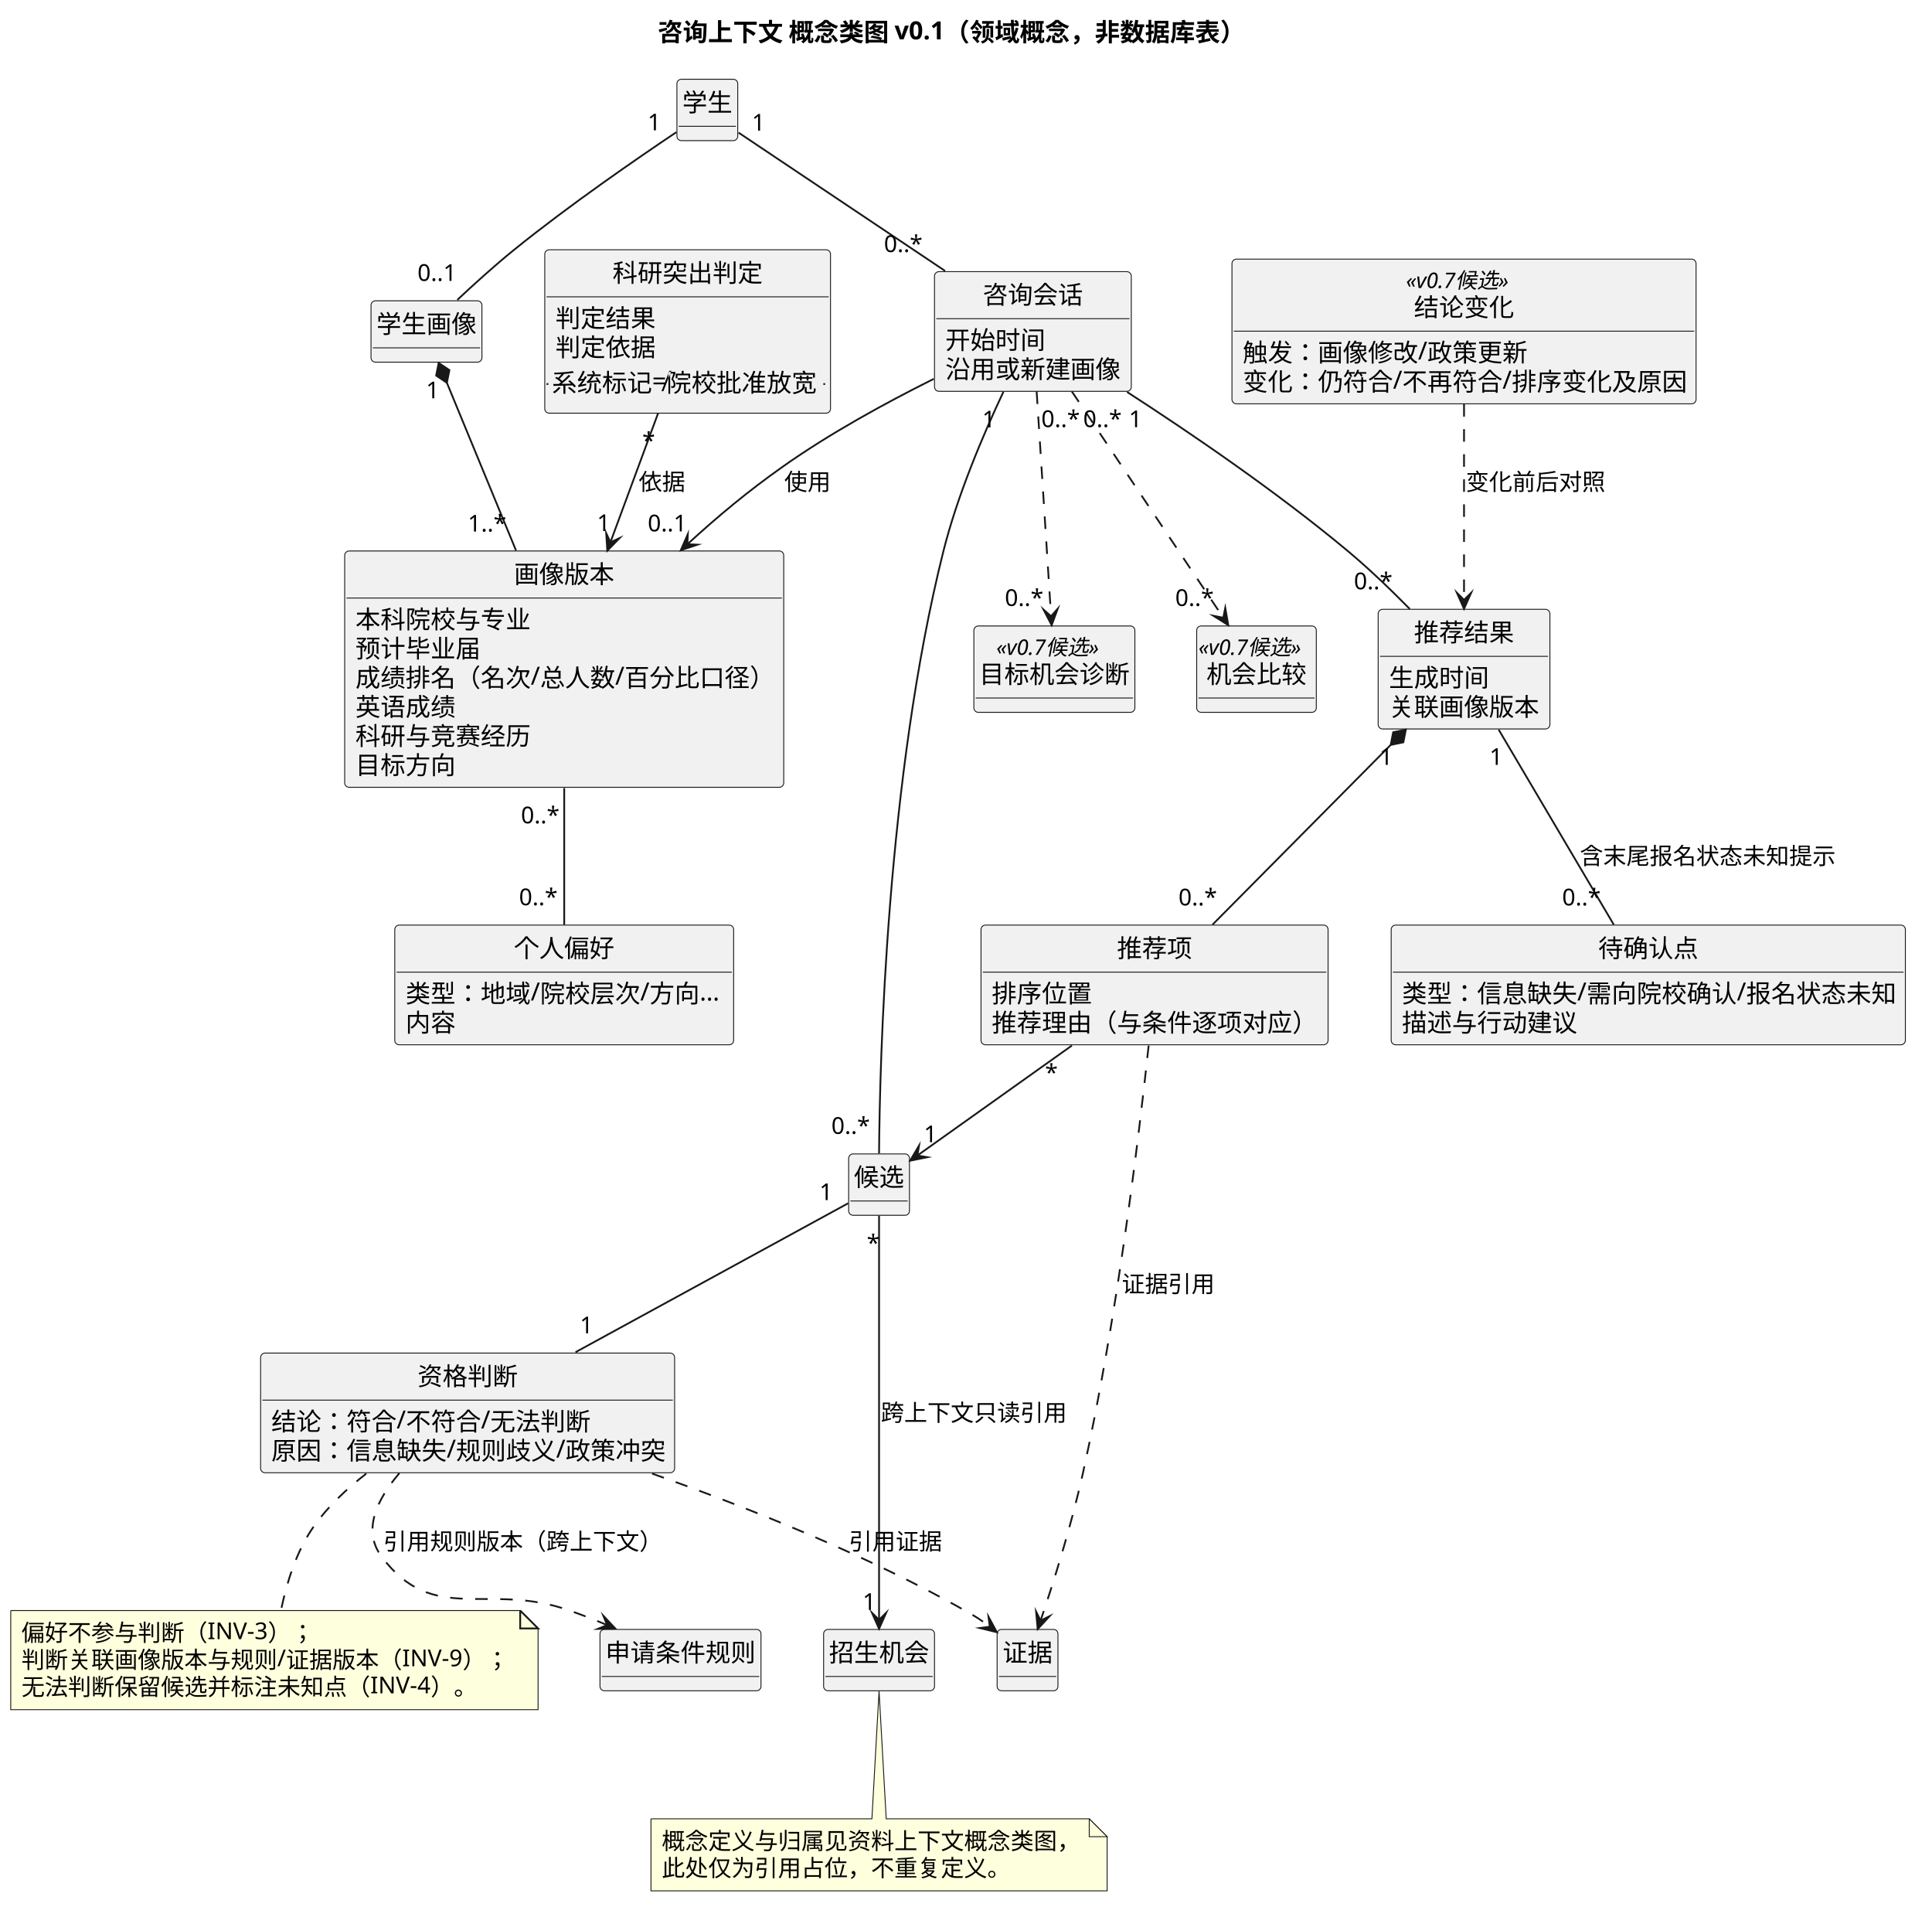
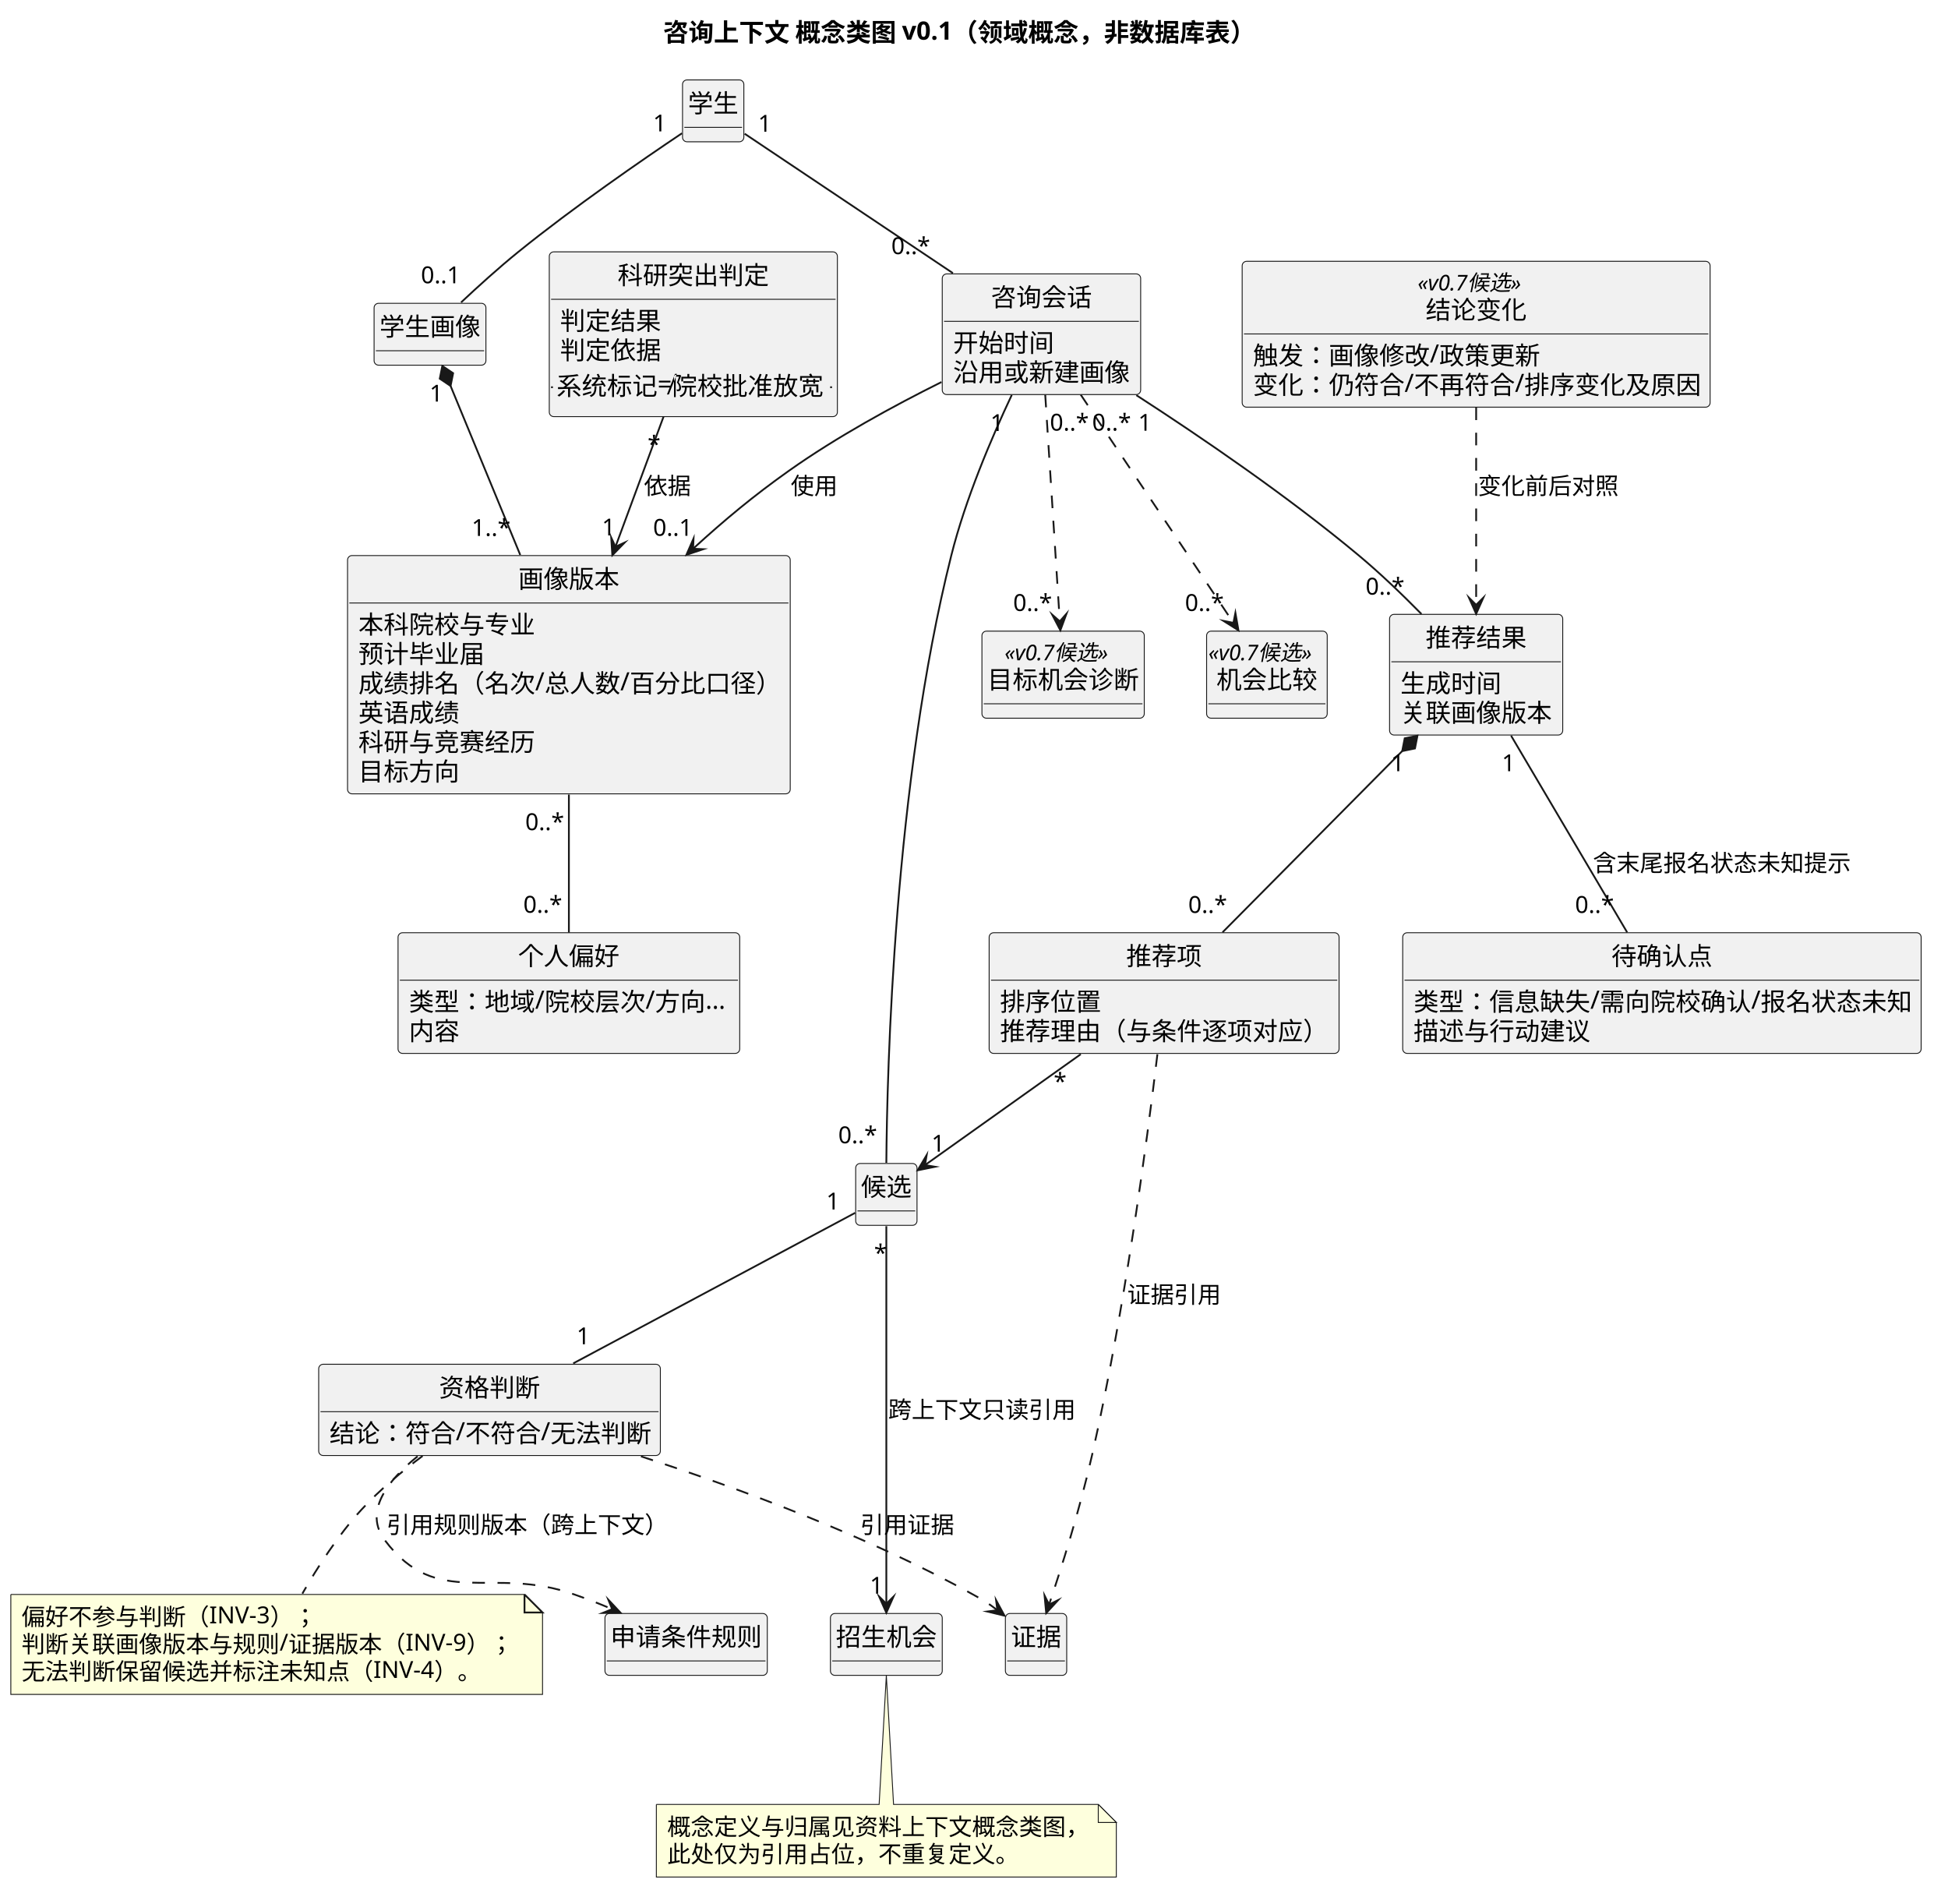
- <svg xmlns="http://www.w3.org/2000/svg" version="1.1" data-diagram-type="CLASS" style="width:1080px;height:1071px;background:#FFFFFF;" width="1080px" height="1071px" viewBox="0 0 1080 1071" zoomAndPan="magnify" preserveAspectRatio="none" contentStyleType="text/css">
+ <svg xmlns="http://www.w3.org/2000/svg" version="1.1" data-diagram-type="CLASS" style="width:1080px;height:1055px;background:#FFFFFF;" width="1080px" height="1055px" viewBox="0 0 1080 1055" zoomAndPan="magnify" preserveAspectRatio="none" contentStyleType="text/css">
  <defs />
  <g font-family="sans-serif" lengthAdjust="spacing">
    <g class="title" data-source-line="5">
      <text x="367.719" y="22.995" fill="#000" font-size="14" textLength="337.674" font-weight="700">咨询上下文 概念类图 v0.1（领域概念，非数据库表）</text>
    </g>
    <g class="entity" data-qualified-name=".." id="ent0001" data-source-line="11">
      <rect x="378.4" y="44.297" width="34" height="34.297" fill="#F1F1F1" style="stroke:#181818;stroke-width:0.5;" rx="2.5" ry="2.5" />
      <text x="381.4" y="62.292" fill="#000" font-size="14" textLength="28">学生</text>
      <line x1="379.4" y1="70.594" x2="411.4" y2="70.594" style="stroke:#181818;stroke-width:0.5;" />
    </g>
    <g class="entity" data-qualified-name="...." id="ent0002" data-source-line="12">
-       <rect x="207.4" y="168.107" width="62" height="34.297" fill="#F1F1F1" style="stroke:#181818;stroke-width:0.5;" rx="2.5" ry="2.5" />
-       <text x="210.4" y="186.102" fill="#000" font-size="14" textLength="56">学生画像</text>
-       <line x1="208.4" y1="194.404" x2="268.4" y2="194.404" style="stroke:#181818;stroke-width:0.5;" />
+       <rect x="207.4" y="168.117" width="62" height="34.297" fill="#F1F1F1" style="stroke:#181818;stroke-width:0.5;" rx="2.5" ry="2.5" />
+       <text x="210.4" y="186.112" fill="#000" font-size="14" textLength="56">学生画像</text>
+       <line x1="208.4" y1="194.414" x2="268.4" y2="194.414" style="stroke:#181818;stroke-width:0.5;" />
    </g>
    <g class="entity" data-qualified-name="...." id="ent0003" data-source-line="13">
-       <rect x="192.68" y="307.927" width="245.433" height="132.078" fill="#F1F1F1" style="stroke:#181818;stroke-width:0.5;" rx="2.5" ry="2.5" />
-       <text x="287.396" y="325.922" fill="#000" font-size="14" textLength="56">画像版本</text>
-       <line x1="193.68" y1="334.224" x2="437.113" y2="334.224" style="stroke:#181818;stroke-width:0.5;" />
-       <text x="198.68" y="351.219" fill="#000" font-size="14" textLength="98">本科院校与专业</text>
-       <text x="198.68" y="367.516" fill="#000" font-size="14" textLength="70">预计毕业届</text>
-       <text x="198.68" y="383.813" fill="#000" font-size="14" textLength="233.433">成绩排名（名次/总人数/百分比口径）</text>
-       <text x="198.68" y="400.109" fill="#000" font-size="14" textLength="56">英语成绩</text>
-       <text x="198.68" y="416.406" fill="#000" font-size="14" textLength="98">科研与竞赛经历</text>
-       <text x="198.68" y="432.703" fill="#000" font-size="14" textLength="56">目标方向</text>
+       <rect x="192.68" y="307.937" width="245.433" height="132.078" fill="#F1F1F1" style="stroke:#181818;stroke-width:0.5;" rx="2.5" ry="2.5" />
+       <text x="287.396" y="325.932" fill="#000" font-size="14" textLength="56">画像版本</text>
+       <line x1="193.68" y1="334.234" x2="437.113" y2="334.234" style="stroke:#181818;stroke-width:0.5;" />
+       <text x="198.68" y="351.229" fill="#000" font-size="14" textLength="98">本科院校与专业</text>
+       <text x="198.68" y="367.526" fill="#000" font-size="14" textLength="70">预计毕业届</text>
+       <text x="198.68" y="383.823" fill="#000" font-size="14" textLength="233.433">成绩排名（名次/总人数/百分比口径）</text>
+       <text x="198.68" y="400.119" fill="#000" font-size="14" textLength="56">英语成绩</text>
+       <text x="198.68" y="416.416" fill="#000" font-size="14" textLength="98">科研与竞赛经历</text>
+       <text x="198.68" y="432.713" fill="#000" font-size="14" textLength="56">目标方向</text>
    </g>
    <g class="entity" data-qualified-name="...." id="ent0004" data-source-line="21">
      <rect x="220.68" y="517.007" width="189.433" height="66.891" fill="#F1F1F1" style="stroke:#181818;stroke-width:0.5;" rx="2.5" ry="2.5" />
      <text x="287.397" y="535.002" fill="#000" font-size="14" textLength="56">个人偏好</text>
      <line x1="221.68" y1="543.304" x2="409.113" y2="543.304" style="stroke:#181818;stroke-width:0.5;" />
      <text x="226.68" y="560.299" fill="#000" font-size="14" textLength="177.433">类型：地域/院校层次/方向…</text>
      <text x="226.68" y="576.596" fill="#000" font-size="14" textLength="28">内容</text>
    </g>
    <g class="entity" data-qualified-name="...." id="ent0005" data-source-line="25">
      <rect x="522.4" y="151.817" width="110" height="66.891" fill="#F1F1F1" style="stroke:#181818;stroke-width:0.5;" rx="2.5" ry="2.5" />
      <text x="549.4" y="169.812" fill="#000" font-size="14" textLength="56">咨询会话</text>
      <line x1="523.4" y1="178.114" x2="631.4" y2="178.114" style="stroke:#181818;stroke-width:0.5;" />
      <text x="528.4" y="195.109" fill="#000" font-size="14" textLength="56">开始时间</text>
      <text x="528.4" y="211.406" fill="#000" font-size="14" textLength="98">沿用或新建画像</text>
    </g>
    <g class="entity" data-qualified-name="......" id="ent0006" data-source-line="29">
-       <rect x="304.53" y="139.587" width="159.73" height="91.336" fill="#F1F1F1" style="stroke:#181818;stroke-width:0.5;" rx="2.5" ry="2.5" />
-       <text x="342.395" y="157.582" fill="#000" font-size="14" textLength="84">科研突出判定</text>
-       <line x1="305.53" y1="165.884" x2="463.26" y2="165.884" style="stroke:#181818;stroke-width:0.5;" />
-       <text x="310.53" y="182.879" fill="#000" font-size="14" textLength="56">判定结果</text>
-       <text x="310.53" y="199.176" fill="#000" font-size="14" textLength="56">判定依据</text>
-       <line x1="305.53" y1="214.626" x2="308.53" y2="214.626" style="stroke:#181818;stroke-width:1;stroke-dasharray:1,2;" />
-       <text x="308.53" y="218.973" fill="#000" font-size="14" textLength="151.73">系统标记≠院校批准放宽</text>
-       <line x1="460.26" y1="214.626" x2="463.26" y2="214.626" style="stroke:#181818;stroke-width:1;stroke-dasharray:1,2;" />
+       <rect x="304.53" y="139.597" width="159.73" height="91.336" fill="#F1F1F1" style="stroke:#181818;stroke-width:0.5;" rx="2.5" ry="2.5" />
+       <text x="342.395" y="157.592" fill="#000" font-size="14" textLength="84">科研突出判定</text>
+       <line x1="305.53" y1="165.894" x2="463.26" y2="165.894" style="stroke:#181818;stroke-width:0.5;" />
+       <text x="310.53" y="182.889" fill="#000" font-size="14" textLength="56">判定结果</text>
+       <text x="310.53" y="199.186" fill="#000" font-size="14" textLength="56">判定依据</text>
+       <line x1="305.53" y1="214.636" x2="308.53" y2="214.636" style="stroke:#181818;stroke-width:1;stroke-dasharray:1,2;" />
+       <text x="308.53" y="218.983" fill="#000" font-size="14" textLength="151.73">系统标记≠院校批准放宽</text>
+       <line x1="460.26" y1="214.636" x2="463.26" y2="214.636" style="stroke:#181818;stroke-width:1;stroke-dasharray:1,2;" />
    </g>
    <g class="entity" data-qualified-name=".." id="ent0007" data-source-line="34">
-       <rect x="474.4" y="644.897" width="34" height="34.297" fill="#F1F1F1" style="stroke:#181818;stroke-width:0.5;" rx="2.5" ry="2.5" />
-       <text x="477.4" y="662.892" fill="#000" font-size="14" textLength="28">候选</text>
-       <line x1="475.4" y1="671.194" x2="507.4" y2="671.194" style="stroke:#181818;stroke-width:0.5;" />
+       <rect x="474.4" y="644.907" width="34" height="34.297" fill="#F1F1F1" style="stroke:#181818;stroke-width:0.5;" rx="2.5" ry="2.5" />
+       <text x="477.4" y="662.902" fill="#000" font-size="14" textLength="28">候选</text>
+       <line x1="475.4" y1="671.204" x2="507.4" y2="671.204" style="stroke:#181818;stroke-width:0.5;" />
    </g>
    <g class="entity" data-qualified-name="...." id="ent0008" data-source-line="35">
-       <rect x="145.68" y="756.197" width="231.433" height="66.891" fill="#F1F1F1" style="stroke:#181818;stroke-width:0.5;" rx="2.5" ry="2.5" />
-       <text x="233.396" y="774.192" fill="#000" font-size="14" textLength="56">资格判断</text>
-       <line x1="146.68" y1="782.494" x2="376.113" y2="782.494" style="stroke:#181818;stroke-width:0.5;" />
-       <text x="151.68" y="799.489" fill="#000" font-size="14" textLength="177.433">结论：符合/不符合/无法判断</text>
-       <text x="151.68" y="815.786" fill="#000" font-size="14" textLength="219.433">原因：信息缺失/规则歧义/政策冲突</text>
+       <rect x="176.68" y="756.197" width="189.433" height="50.594" fill="#F1F1F1" style="stroke:#181818;stroke-width:0.5;" rx="2.5" ry="2.5" />
+       <text x="243.397" y="774.192" fill="#000" font-size="14" textLength="56">资格判断</text>
+       <line x1="177.68" y1="782.494" x2="365.113" y2="782.494" style="stroke:#181818;stroke-width:0.5;" />
+       <text x="182.68" y="799.489" fill="#000" font-size="14" textLength="177.433">结论：符合/不符合/无法判断</text>
    </g>
    <g class="entity" data-qualified-name="...." id="ent0009" data-source-line="39">
-       <rect x="770.4" y="340.517" width="96" height="66.891" fill="#F1F1F1" style="stroke:#181818;stroke-width:0.5;" rx="2.5" ry="2.5" />
-       <text x="790.4" y="358.512" fill="#000" font-size="14" textLength="56">推荐结果</text>
-       <line x1="771.4" y1="366.814" x2="865.4" y2="366.814" style="stroke:#181818;stroke-width:0.5;" />
-       <text x="776.4" y="383.809" fill="#000" font-size="14" textLength="56">生成时间</text>
-       <text x="776.4" y="400.106" fill="#000" font-size="14" textLength="84">关联画像版本</text>
+       <rect x="770.4" y="340.527" width="96" height="66.891" fill="#F1F1F1" style="stroke:#181818;stroke-width:0.5;" rx="2.5" ry="2.5" />
+       <text x="790.4" y="358.522" fill="#000" font-size="14" textLength="56">推荐结果</text>
+       <line x1="771.4" y1="366.824" x2="865.4" y2="366.824" style="stroke:#181818;stroke-width:0.5;" />
+       <text x="776.4" y="383.819" fill="#000" font-size="14" textLength="56">生成时间</text>
+       <text x="776.4" y="400.116" fill="#000" font-size="14" textLength="84">关联画像版本</text>
    </g>
    <g class="entity" data-qualified-name="..." id="ent0010" data-source-line="43">
      <rect x="548.4" y="517.007" width="193.999" height="66.891" fill="#F1F1F1" style="stroke:#181818;stroke-width:0.5;" rx="2.5" ry="2.5" />
      <text x="624.4" y="535.002" fill="#000" font-size="14" textLength="42">推荐项</text>
      <line x1="549.4" y1="543.304" x2="741.399" y2="543.304" style="stroke:#181818;stroke-width:0.5;" />
      <text x="554.4" y="560.299" fill="#000" font-size="14" textLength="56">排序位置</text>
      <text x="554.4" y="576.596" fill="#000" font-size="14" textLength="181.999">推荐理由（与条件逐项对应）</text>
    </g>
    <g class="entity" data-qualified-name="...." id="ent0011" data-source-line="47">
      <rect x="777.68" y="517.007" width="287.432" height="66.891" fill="#F1F1F1" style="stroke:#181818;stroke-width:0.5;" rx="2.5" ry="2.5" />
      <text x="893.396" y="535.002" fill="#000" font-size="14" textLength="56">待确认点</text>
      <line x1="778.68" y1="543.304" x2="1064.112" y2="543.304" style="stroke:#181818;stroke-width:0.5;" />
      <text x="783.68" y="560.299" fill="#000" font-size="14" textLength="275.432">类型：信息缺失/需向院校确认/报名状态未知</text>
      <text x="783.68" y="576.596" fill="#000" font-size="14" textLength="98">描述与行动建议</text>
    </g>
    <g class="entity" data-qualified-name="...." id="ent0012" data-source-line="51">
-       <rect x="688.68" y="144.827" width="259.433" height="80.859" fill="#F1F1F1" style="stroke:#181818;stroke-width:0.5;" rx="2.5" ry="2.5" />
-       <text x="785.962" y="160.966" fill="#000" font-size="12" textLength="64.869" font-style="italic">«v0.7候选»</text>
-       <text x="790.396" y="176.791" fill="#000" font-size="14" textLength="56">结论变化</text>
-       <line x1="689.68" y1="185.093" x2="947.113" y2="185.093" style="stroke:#181818;stroke-width:0.5;" />
-       <text x="694.68" y="202.088" fill="#000" font-size="14" textLength="158.716">触发：画像修改/政策更新</text>
-       <text x="694.68" y="218.384" fill="#000" font-size="14" textLength="247.433">变化：仍符合/不再符合/排序变化及原因</text>
+       <rect x="688.68" y="144.837" width="259.433" height="80.859" fill="#F1F1F1" style="stroke:#181818;stroke-width:0.5;" rx="2.5" ry="2.5" />
+       <text x="785.962" y="160.976" fill="#000" font-size="12" textLength="64.869" font-style="italic">«v0.7候选»</text>
+       <text x="790.396" y="176.801" fill="#000" font-size="14" textLength="56">结论变化</text>
+       <line x1="689.68" y1="185.102" x2="947.113" y2="185.102" style="stroke:#181818;stroke-width:0.5;" />
+       <text x="694.68" y="202.098" fill="#000" font-size="14" textLength="158.716">触发：画像修改/政策更新</text>
+       <text x="694.68" y="218.394" fill="#000" font-size="14" textLength="247.433">变化：仍符合/不再符合/排序变化及原因</text>
    </g>
    <g class="entity" data-qualified-name="......" id="ent0013" data-source-line="55">
      <rect x="544.4" y="349.837" width="90" height="48.266" fill="#F1F1F1" style="stroke:#181818;stroke-width:0.5;" rx="2.5" ry="2.5" />
      <text x="556.965" y="365.976" fill="#000" font-size="12" textLength="64.869" font-style="italic">«v0.7候选»</text>
      <text x="547.4" y="381.801" fill="#000" font-size="14" textLength="84">目标机会诊断</text>
-       <line x1="545.4" y1="390.103" x2="633.4" y2="390.103" style="stroke:#181818;stroke-width:0.5;" />
+       <line x1="545.4" y1="390.102" x2="633.4" y2="390.102" style="stroke:#181818;stroke-width:0.5;" />
    </g>
    <g class="entity" data-qualified-name="...." id="ent0014" data-source-line="56">
      <rect x="668.96" y="349.837" width="66.869" height="48.266" fill="#F1F1F1" style="stroke:#181818;stroke-width:0.5;" rx="2.5" ry="2.5" />
      <text x="669.96" y="365.976" fill="#000" font-size="12" textLength="64.869" font-style="italic">«v0.7候选»</text>
      <text x="674.395" y="381.801" fill="#000" font-size="14" textLength="56">机会比较</text>
-       <line x1="669.96" y1="390.103" x2="734.829" y2="390.103" style="stroke:#181818;stroke-width:0.5;" />
+       <line x1="669.96" y1="390.102" x2="734.829" y2="390.102" style="stroke:#181818;stroke-width:0.5;" />
    </g>
    <g class="entity" data-qualified-name="...." id="ent0015" data-source-line="59">
-       <rect x="460.4" y="910.637" width="62" height="34.297" fill="#F1F1F1" style="stroke:#181818;stroke-width:0.5;" rx="2.5" ry="2.5" />
-       <text x="463.4" y="928.632" fill="#000" font-size="14" textLength="56">招生机会</text>
-       <line x1="461.4" y1="936.934" x2="521.4" y2="936.934" style="stroke:#181818;stroke-width:0.5;" />
+       <rect x="460.4" y="894.347" width="62" height="34.297" fill="#F1F1F1" style="stroke:#181818;stroke-width:0.5;" rx="2.5" ry="2.5" />
+       <text x="463.4" y="912.342" fill="#000" font-size="14" textLength="56">招生机会</text>
+       <line x1="461.4" y1="920.644" x2="521.4" y2="920.644" style="stroke:#181818;stroke-width:0.5;" />
    </g>
    <g class="entity" data-qualified-name="......" id="ent0016" data-source-line="60">
-       <rect x="335.4" y="910.637" width="90" height="34.297" fill="#F1F1F1" style="stroke:#181818;stroke-width:0.5;" rx="2.5" ry="2.5" />
-       <text x="338.4" y="928.632" fill="#000" font-size="14" textLength="84">申请条件规则</text>
-       <line x1="336.4" y1="936.934" x2="424.4" y2="936.934" style="stroke:#181818;stroke-width:0.5;" />
+       <rect x="335.4" y="894.347" width="90" height="34.297" fill="#F1F1F1" style="stroke:#181818;stroke-width:0.5;" rx="2.5" ry="2.5" />
+       <text x="338.4" y="912.342" fill="#000" font-size="14" textLength="84">申请条件规则</text>
+       <line x1="336.4" y1="920.644" x2="424.4" y2="920.644" style="stroke:#181818;stroke-width:0.5;" />
    </g>
    <g class="entity" data-qualified-name=".." id="ent0017" data-source-line="61">
-       <rect x="557.4" y="910.637" width="34" height="34.297" fill="#F1F1F1" style="stroke:#181818;stroke-width:0.5;" rx="2.5" ry="2.5" />
-       <text x="560.4" y="928.632" fill="#000" font-size="14" textLength="28">证据</text>
-       <line x1="558.4" y1="936.934" x2="590.4" y2="936.934" style="stroke:#181818;stroke-width:0.5;" />
+       <rect x="557.4" y="894.347" width="34" height="34.297" fill="#F1F1F1" style="stroke:#181818;stroke-width:0.5;" rx="2.5" ry="2.5" />
+       <text x="560.4" y="912.342" fill="#000" font-size="14" textLength="28">证据</text>
+       <line x1="558.4" y1="920.644" x2="590.4" y2="920.644" style="stroke:#181818;stroke-width:0.5;" />
    </g>
    <g class="entity" data-qualified-name="GMN37" id="ent0038" data-source-line="85">
-       <path d="M363.9,1016.477 L363.9,1056.743 A0,0 0 0 0 363.9,1056.743 L618.9,1056.743 A0,0 0 0 0 618.9,1056.743 L618.9,1026.477 L608.9,1016.477 L495.4,1016.477 L491.4,945.007 L487.4,1016.477 L363.9,1016.477 A0,0 0 0 0 363.9,1016.477" style="stroke:#181818;stroke-width:0.5;" fill="#FEFFDD" />
-       <path d="M608.9,1016.477 L608.9,1026.477 L618.9,1026.477 L608.9,1016.477" style="stroke:#181818;stroke-width:0.5;" fill="#FEFFDD" />
-       <text x="369.9" y="1033.544" fill="#000" font-size="13" textLength="234">概念定义与归属见资料上下文概念类图，</text>
-       <text x="369.9" y="1048.677" fill="#000" font-size="13" textLength="195">此处仅为引用占位，不重复定义。</text>
+       <path d="M363.9,1000.187 L363.9,1040.452 A0,0 0 0 0 363.9,1040.452 L618.9,1040.452 A0,0 0 0 0 618.9,1040.452 L618.9,1010.187 L608.9,1000.187 L495.4,1000.187 L491.4,928.717 L487.4,1000.187 L363.9,1000.187 A0,0 0 0 0 363.9,1000.187" style="stroke:#181818;stroke-width:0.5;" fill="#FEFFDD" />
+       <path d="M608.9,1000.187 L608.9,1010.187 L618.9,1010.187 L608.9,1000.187" style="stroke:#181818;stroke-width:0.5;" fill="#FEFFDD" />
+       <text x="369.9" y="1017.254" fill="#000" font-size="13" textLength="234">概念定义与归属见资料上下文概念类图，</text>
+       <text x="369.9" y="1032.387" fill="#000" font-size="13" textLength="195">此处仅为引用占位，不重复定义。</text>
    </g>
    <g class="entity" data-qualified-name="GMN40" id="ent0041" data-source-line="89">
-       <path d="M6,900.087 L6,955.485 L300.794,955.485 L300.794,910.087 L290.794,900.087 L6,900.087" style="stroke:#181818;stroke-width:0.5;" fill="#FEFFDD" />
-       <path d="M290.794,900.087 L290.794,910.087 L300.794,910.087 L290.794,900.087" style="stroke:#181818;stroke-width:1;" fill="#FEFFDD" />
-       <text x="12" y="917.154" fill="#000" font-size="13" textLength="165.414">偏好不参与判断（INV-3）；</text>
-       <text x="12" y="932.287" fill="#000" font-size="13" textLength="273.794">判断关联画像版本与规则/证据版本（INV-9）；</text>
-       <text x="12" y="947.419" fill="#000" font-size="13" textLength="256.414">无法判断保留候选并标注未知点（INV-4）。</text>
+       <path d="M6,883.797 L6,939.195 L300.794,939.195 L300.794,893.797 L290.794,883.797 L6,883.797" style="stroke:#181818;stroke-width:0.5;" fill="#FEFFDD" />
+       <path d="M290.794,883.797 L290.794,893.797 L300.794,893.797 L290.794,883.797" style="stroke:#181818;stroke-width:1;" fill="#FEFFDD" />
+       <text x="12" y="900.864" fill="#000" font-size="13" textLength="165.414">偏好不参与判断（INV-3）；</text>
+       <text x="12" y="915.997" fill="#000" font-size="13" textLength="273.794">判断关联画像版本与规则/证据版本（INV-9）；</text>
+       <text x="12" y="931.129" fill="#000" font-size="13" textLength="256.414">无法判断保留候选并标注未知点（INV-4）。</text>
    </g>
    <g class="link" data-entity-1="ent0001" data-entity-2="ent0002" id="lnk18" data-source-line="64" data-link-type="association">
-       <path d="M378.1,73.867 C356.38,88.417 318.22,114.677 287.4,139.587 C276.47,148.417 264.83,158.977 255.64,167.607" style="stroke:#181818;stroke-width:1;" fill="none" id="学生-学生画像" codeLine="64" />
+       <path d="M378.1,73.867 C356.38,88.427 318.22,114.687 287.4,139.597 C276.47,148.427 264.83,158.987 255.64,167.617" style="stroke:#181818;stroke-width:1;" fill="none" id="学生-学生画像" codeLine="64" />
      <text x="362.031" y="72.835" fill="#000" font-size="13">1</text>
-       <text x="233.368" y="156.992" fill="#000" font-size="13" textLength="24.807">0..1</text>
+       <text x="233.368" y="157.002" fill="#000" font-size="13" textLength="24.807">0..1</text>
    </g>
    <g class="link" data-entity-1="ent0002" data-entity-2="ent0003" id="lnk19" data-source-line="65" data-link-type="composition">
-       <path d="M249.804,213.921 C259.444,237.301 273.02,270.217 288.44,307.607" style="stroke:#181818;stroke-width:1;" fill="none" id="学生画像-backto-画像版本" codeLine="65" />
-       <polygon points="245.23,202.827,243.819,209.899,249.804,213.921,251.215,206.849,245.23,202.827" fill="#181818" style="stroke:#181818;stroke-width:1;stroke-linejoin:miter;stroke-miterlimit:10;" />
-       <text x="238.138" y="222.592" fill="#000" font-size="13">1</text>
-       <text x="261.476" y="297.064" fill="#000" font-size="13" textLength="23.036">1..*</text>
+       <path d="M249.804,213.931 C259.444,237.311 273.02,270.217 288.44,307.617" style="stroke:#181818;stroke-width:1;" fill="none" id="学生画像-backto-画像版本" codeLine="65" />
+       <polygon points="245.23,202.837,243.819,209.909,249.804,213.931,251.215,206.859,245.23,202.837" fill="#181818" style="stroke:#181818;stroke-width:1;stroke-linejoin:miter;stroke-miterlimit:10;" />
+       <text x="238.138" y="222.602" fill="#000" font-size="13">1</text>
+       <text x="261.476" y="297.074" fill="#000" font-size="13" textLength="23.036">1..*</text>
    </g>
    <g class="link" data-entity-1="ent0003" data-entity-2="ent0004" id="lnk20" data-source-line="66" data-link-type="association">
-       <path d="M315.4,440.437 C315.4,466.547 315.4,495.427 315.4,516.907" style="stroke:#181818;stroke-width:1;" fill="none" id="画像版本-个人偏好" codeLine="66" />
-       <text x="291.216" y="460.139" fill="#000" font-size="13" textLength="23.036">0..*</text>
-       <text x="290.14" y="505.906" fill="#000" font-size="13" textLength="23.036">0..*</text>
+       <path d="M315.4,440.437 C315.4,466.547 315.4,495.437 315.4,516.917" style="stroke:#181818;stroke-width:1;" fill="none" id="画像版本-个人偏好" codeLine="66" />
+       <text x="291.216" y="460.138" fill="#000" font-size="13" textLength="23.036">0..*</text>
+       <text x="290.14" y="505.918" fill="#000" font-size="13" textLength="23.036">0..*</text>
    </g>
    <g class="link" data-entity-1="ent0001" data-entity-2="ent0005" id="lnk21" data-source-line="67" data-link-type="association">
-       <path d="M412.85,74.127 C439.18,91.747 490.07,125.807 528.31,151.407" style="stroke:#181818;stroke-width:1;" fill="none" id="学生-咨询会话" codeLine="67" />
+       <path d="M412.85,74.127 C439.18,91.757 490.07,125.817 528.31,151.407" style="stroke:#181818;stroke-width:1;" fill="none" id="学生-咨询会话" codeLine="67" />
      <text x="420.27" y="72.998" fill="#000" font-size="13">1</text>
      <text x="494.142" y="140.861" fill="#000" font-size="13" textLength="23.036">0..*</text>
    </g>
    <g class="link" data-entity-1="ent0005" data-entity-2="ent0003" id="lnk22" data-source-line="68" data-link-type="dependency">
-       <path d="M521.99,211.747 C495.47,224.947 463.81,242.217 437.4,260.927 C417.92,274.727 401.941,287.983 384.251,304.153" style="stroke:#181818;stroke-width:1;" fill="none" id="咨询会话-to-画像版本" codeLine="68" />
-       <polygon points="380.56,307.527,389.902,304.407,384.251,304.153,384.504,298.502,380.56,307.527" fill="#181818" style="stroke:#181818;stroke-width:1;stroke-linejoin:miter;stroke-miterlimit:10;" />
-       <text x="438.4" y="273.994" fill="#000" font-size="13" textLength="26">使用</text>
-       <text x="362.084" y="296.976" fill="#000" font-size="13" textLength="24.807">0..1</text>
+       <path d="M521.99,211.757 C495.47,224.957 463.81,242.217 437.4,260.937 C417.92,274.737 401.939,287.982 384.249,304.162" style="stroke:#181818;stroke-width:1;" fill="none" id="咨询会话-to-画像版本" codeLine="68" />
+       <polygon points="380.56,307.537,389.901,304.414,384.249,304.162,384.501,298.511,380.56,307.537" fill="#181818" style="stroke:#181818;stroke-width:1;stroke-linejoin:miter;stroke-miterlimit:10;" />
+       <text x="438.4" y="274.004" fill="#000" font-size="13" textLength="26">使用</text>
+       <text x="362.084" y="296.986" fill="#000" font-size="13" textLength="24.807">0..1</text>
    </g>
    <g class="link" data-entity-1="ent0006" data-entity-2="ent0003" id="lnk23" data-source-line="69" data-link-type="dependency">
-       <path d="M367.87,230.977 C359.38,253.957 350.603,277.697 341.223,303.077" style="stroke:#181818;stroke-width:1;" fill="none" id="科研突出判定-to-画像版本" codeLine="69" />
-       <polygon points="339.49,307.767,346.362,300.712,341.223,303.077,338.858,297.938,339.49,307.767" fill="#181818" style="stroke:#181818;stroke-width:1;stroke-linejoin:miter;stroke-miterlimit:10;" />
-       <text x="357.08" y="273.994" fill="#000" font-size="13" textLength="26">依据</text>
-       <text x="359.039" y="250.871" fill="#000" font-size="13">*</text>
-       <text x="333.703" y="296.78" fill="#000" font-size="13">1</text>
+       <path d="M367.87,230.987 C359.38,253.967 350.604,277.707 341.224,303.077" style="stroke:#181818;stroke-width:1;" fill="none" id="科研突出判定-to-画像版本" codeLine="69" />
+       <polygon points="339.49,307.767,346.363,300.713,341.224,303.077,338.859,297.938,339.49,307.767" fill="#181818" style="stroke:#181818;stroke-width:1;stroke-linejoin:miter;stroke-miterlimit:10;" />
+       <text x="357.08" y="274.004" fill="#000" font-size="13" textLength="26">依据</text>
+       <text x="359.039" y="250.881" fill="#000" font-size="13">*</text>
+       <text x="333.703" y="296.779" fill="#000" font-size="13">1</text>
    </g>
    <g class="link" data-entity-1="ent0005" data-entity-2="ent0007" id="lnk24" data-source-line="70" data-link-type="association">
-       <path d="M560.93,218.947 C549.6,242.957 535.23,276.697 527.4,307.927 C495.61,434.637 491.78,593.647 491.4,644.567" style="stroke:#181818;stroke-width:1;" fill="none" id="咨询会话-候选" codeLine="70" />
-       <text x="549.054" y="238.877" fill="#000" font-size="13">1</text>
-       <text x="464.74" y="633.693" fill="#000" font-size="13" textLength="23.036">0..*</text>
+       <path d="M560.93,218.957 C549.6,242.967 535.23,276.697 527.4,307.937 C495.61,434.647 491.78,593.657 491.4,644.577" style="stroke:#181818;stroke-width:1;" fill="none" id="咨询会话-候选" codeLine="70" />
+       <text x="549.054" y="238.889" fill="#000" font-size="13">1</text>
+       <text x="464.74" y="633.703" fill="#000" font-size="13" textLength="23.036">0..*</text>
    </g>
    <g class="link" data-entity-1="ent0007" data-entity-2="ent0015" id="lnk25" data-source-line="71" data-link-type="dependency">
-       <path d="M491.4,679.537 C491.4,726.907 491.4,857.937 491.4,905.287" style="stroke:#181818;stroke-width:1;" fill="none" id="候选-to-招生机会" codeLine="71" />
-       <polygon points="491.4,910.287,495.4,901.287,491.4,905.287,487.4,901.287,491.4,910.287" fill="#181818" style="stroke:#181818;stroke-width:1;stroke-linejoin:miter;stroke-miterlimit:10;" />
-       <text x="492.4" y="794.204" fill="#000" font-size="13" textLength="104">跨上下文只读引用</text>
-       <text x="484.558" y="699.278" fill="#000" font-size="13">*</text>
-       <text x="482.217" y="899.718" fill="#000" font-size="13">1</text>
+       <path d="M491.4,679.667 C491.4,724.747 491.4,843.957 491.4,888.947" style="stroke:#181818;stroke-width:1;" fill="none" id="候选-to-招生机会" codeLine="71" />
+       <polygon points="491.4,893.947,495.4,884.947,491.4,888.947,487.4,884.947,491.4,893.947" fill="#181818" style="stroke:#181818;stroke-width:1;stroke-linejoin:miter;stroke-miterlimit:10;" />
+       <text x="492.4" y="786.064" fill="#000" font-size="13" textLength="104">跨上下文只读引用</text>
+       <text x="484.592" y="699.13" fill="#000" font-size="13">*</text>
+       <text x="482.217" y="883.363" fill="#000" font-size="13">1</text>
    </g>
    <g class="link" data-entity-1="ent0007" data-entity-2="ent0008" id="lnk26" data-source-line="72" data-link-type="association">
-       <path d="M474.11,672.487 C442.19,689.907 372.63,727.897 321.72,755.697" style="stroke:#181818;stroke-width:1;" fill="none" id="候选-资格判断" codeLine="72" />
-       <text x="458.045" y="670.701" fill="#000" font-size="13">1</text>
-       <text x="324.13" y="745.135" fill="#000" font-size="13">1</text>
+       <path d="M474.13,672.267 C440.81,690.057 366.6,729.677 317.81,755.717" style="stroke:#181818;stroke-width:1;" fill="none" id="候选-资格判断" codeLine="72" />
+       <text x="458.072" y="670.393" fill="#000" font-size="13">1</text>
+       <text x="319.649" y="745.104" fill="#000" font-size="13">1</text>
    </g>
    <g class="link" data-entity-1="ent0008" data-entity-2="ent0016" id="lnk27" data-source-line="73" data-link-type="dependency">
-       <path d="M223.26,823.317 C210.64,838.057 202.33,855.417 213.4,870.087 C242.62,908.827 272.68,883.787 318.4,900.087 C326.79,903.077 331.056,904.696 339.386,908.226" style="stroke:#181818;stroke-width:1;stroke-dasharray:7,7;" fill="none" id="资格判断-to-申请条件规则" codeLine="73" />
-       <polygon points="343.99,910.177,337.264,902.982,339.386,908.226,334.143,910.348,343.99,910.177" fill="#181818" style="stroke:#181818;stroke-width:1;stroke-linejoin:miter;stroke-miterlimit:10;" />
-       <text x="214.4" y="866.154" fill="#000" font-size="13" textLength="156">引用规则版本（跨上下文）</text>
+       <path d="M231.53,807.217 C214.72,820.777 201.48,837.997 213.4,853.797 C242.62,892.537 272.68,867.497 318.4,883.797 C326.79,886.787 331.056,888.406 339.386,891.936" style="stroke:#181818;stroke-width:1;stroke-dasharray:7,7;" fill="none" id="资格判断-to-申请条件规则" codeLine="73" />
+       <polygon points="343.99,893.887,337.264,886.692,339.386,891.936,334.143,894.058,343.99,893.887" fill="#181818" style="stroke:#181818;stroke-width:1;stroke-linejoin:miter;stroke-miterlimit:10;" />
+       <text x="214.4" y="849.864" fill="#000" font-size="13" textLength="156">引用规则版本（跨上下文）</text>
    </g>
    <g class="link" data-entity-1="ent0008" data-entity-2="ent0017" id="lnk28" data-source-line="74" data-link-type="dependency">
-       <path d="M364.52,823.547 C418.28,842.587 484.16,868.937 539.4,900.087 C545.52,903.537 547.803,904.901 553.293,909.141" style="stroke:#181818;stroke-width:1;stroke-dasharray:7,7;" fill="none" id="资格判断-to-证据" codeLine="74" />
-       <polygon points="557.25,912.197,552.572,903.53,553.293,909.141,547.682,909.861,557.25,912.197" fill="#181818" style="stroke:#181818;stroke-width:1;stroke-linejoin:miter;stroke-miterlimit:10;" />
-       <text x="474.62" y="866.154" fill="#000" font-size="13" textLength="52">引用证据</text>
+       <path d="M355.36,807.257 C409.63,824.927 480.79,851.277 539.4,883.797 C545.41,887.127 547.559,888.365 552.959,892.525" style="stroke:#181818;stroke-width:1;stroke-dasharray:7,7;" fill="none" id="资格判断-to-证据" codeLine="74" />
+       <polygon points="556.92,895.577,552.231,886.916,552.959,892.525,547.349,893.253,556.92,895.577" fill="#181818" style="stroke:#181818;stroke-width:1;stroke-linejoin:miter;stroke-miterlimit:10;" />
+       <text x="477.04" y="849.864" fill="#000" font-size="13" textLength="52">引用证据</text>
    </g>
    <g class="link" data-entity-1="ent0005" data-entity-2="ent0009" id="lnk29" data-source-line="75" data-link-type="association">
-       <path d="M630.02,219.047 C665.97,242.297 714.03,275.087 753.4,307.927 C765.29,317.847 777.5,329.587 788.08,340.347" style="stroke:#181818;stroke-width:1;" fill="none" id="咨询会话-推荐结果" codeLine="75" />
-       <text x="631.009" y="238.738" fill="#000" font-size="13">1</text>
-       <text x="756.85" y="329.332" fill="#000" font-size="13" textLength="23.036">0..*</text>
+       <path d="M630.02,219.057 C665.97,242.307 714.03,275.097 753.4,307.937 C765.29,317.857 777.5,329.597 788.08,340.347" style="stroke:#181818;stroke-width:1;" fill="none" id="咨询会话-推荐结果" codeLine="75" />
+       <text x="631.009" y="238.75" fill="#000" font-size="13">1</text>
+       <text x="757.111" y="329.587" fill="#000" font-size="13" textLength="23.036">0..*</text>
    </g>
    <g class="link" data-entity-1="ent0009" data-entity-2="ent0010" id="lnk30" data-source-line="76" data-link-type="composition">
-       <path d="M777.41,416.308 C746.48,447.498 708.67,485.627 677.79,516.777" style="stroke:#181818;stroke-width:1;" fill="none" id="推荐结果-backto-推荐项" codeLine="76" />
-       <polygon points="785.86,407.787,778.795,409.231,777.41,416.308,784.475,414.864,785.86,407.787" fill="#181818" style="stroke:#181818;stroke-width:1;stroke-linejoin:miter;stroke-miterlimit:10;" />
-       <text x="771.148" y="427.485" fill="#000" font-size="13">1</text>
-       <text x="658.776" y="506.007" fill="#000" font-size="13" textLength="23.036">0..*</text>
+       <path d="M777.412,416.309 C746.482,447.509 708.67,485.637 677.79,516.787" style="stroke:#181818;stroke-width:1;" fill="none" id="推荐结果-backto-推荐项" codeLine="76" />
+       <polygon points="785.86,407.787,778.795,409.232,777.412,416.309,784.477,414.864,785.86,407.787" fill="#181818" style="stroke:#181818;stroke-width:1;stroke-linejoin:miter;stroke-miterlimit:10;" />
+       <text x="771.148" y="427.483" fill="#000" font-size="13">1</text>
+       <text x="658.776" y="506.019" fill="#000" font-size="13" textLength="23.036">0..*</text>
    </g>
    <g class="link" data-entity-1="ent0010" data-entity-2="ent0007" id="lnk31" data-source-line="77" data-link-type="dependency">
-       <path d="M599.19,584.327 C568.71,606.017 534.605,630.299 512.825,645.789" style="stroke:#181818;stroke-width:1;" fill="none" id="推荐项-to-候选" codeLine="77" />
-       <polygon points="508.75,648.687,518.403,646.73,512.825,645.789,513.766,640.211,508.75,648.687" fill="#181818" style="stroke:#181818;stroke-width:1;stroke-linejoin:miter;stroke-miterlimit:10;" />
-       <text x="584.163" y="604.034" fill="#000" font-size="13">*</text>
-       <text x="516.404" y="638.347" fill="#000" font-size="13">1</text>
+       <path d="M599.19,584.337 C568.71,606.027 534.604,630.298 512.824,645.798" style="stroke:#181818;stroke-width:1;" fill="none" id="推荐项-to-候选" codeLine="77" />
+       <polygon points="508.75,648.697,518.402,646.737,512.824,645.798,513.763,640.22,508.75,648.697" fill="#181818" style="stroke:#181818;stroke-width:1;stroke-linejoin:miter;stroke-miterlimit:10;" />
+       <text x="584.163" y="604.046" fill="#000" font-size="13">*</text>
+       <text x="516.404" y="638.357" fill="#000" font-size="13">1</text>
    </g>
    <g class="link" data-entity-1="ent0010" data-entity-2="ent0017" id="lnk32" data-source-line="78" data-link-type="dependency">
-       <path d="M642.1,584.347 C636.61,635.707 624.29,737.927 605.4,823.087 C598.44,854.447 588.544,885.451 581.684,905.711" style="stroke:#181818;stroke-width:1;stroke-dasharray:7,7;" fill="none" id="推荐项-to-证据" codeLine="78" />
-       <polygon points="580.08,910.447,586.755,903.205,581.684,905.711,579.178,900.639,580.08,910.447" fill="#181818" style="stroke:#181818;stroke-width:1;stroke-linejoin:miter;stroke-miterlimit:10;" />
-       <text x="627.02" y="722.264" fill="#000" font-size="13" textLength="52">证据引用</text>
+       <path d="M641.68,584.377 C635.84,633.267 623.3,727.807 605.4,806.797 C598.29,838.127 588.444,869.128 581.624,889.408" style="stroke:#181818;stroke-width:1;stroke-dasharray:7,7;" fill="none" id="推荐项-to-证据" codeLine="78" />
+       <polygon points="580.03,894.147,586.69,886.891,581.624,889.408,579.107,884.341,580.03,894.147" fill="#181818" style="stroke:#181818;stroke-width:1;stroke-linejoin:miter;stroke-miterlimit:10;" />
+       <text x="624.93" y="722.264" fill="#000" font-size="13" textLength="52">证据引用</text>
    </g>
    <g class="link" data-entity-1="ent0009" data-entity-2="ent0011" id="lnk33" data-source-line="79" data-link-type="association">
-       <path d="M837.77,407.787 C856.19,438.977 883.72,485.627 902.11,516.777" style="stroke:#181818;stroke-width:1;" fill="none" id="推荐结果-待确认点" codeLine="79" />
+       <path d="M837.77,407.787 C856.19,438.987 883.72,485.637 902.11,516.787" style="stroke:#181818;stroke-width:1;" fill="none" id="推荐结果-待确认点" codeLine="79" />
      <text x="883.15" y="483.074" fill="#000" font-size="13" textLength="143">含末尾报名状态未知提示</text>
-       <text x="832.629" y="427.485" fill="#000" font-size="13">1</text>
-       <text x="873.245" y="506.007" fill="#000" font-size="13" textLength="23.036">0..*</text>
+       <text x="832.629" y="427.483" fill="#000" font-size="13">1</text>
+       <text x="873.245" y="506.019" fill="#000" font-size="13" textLength="23.036">0..*</text>
    </g>
    <g class="link" data-entity-1="ent0012" data-entity-2="ent0009" id="lnk34" data-source-line="80" data-link-type="dependency">
-       <path d="M818.4,225.857 C818.4,259.897 818.4,303.397 818.4,335.267" style="stroke:#181818;stroke-width:1;stroke-dasharray:7,7;" fill="none" id="结论变化-to-推荐结果" codeLine="80" />
-       <polygon points="818.4,340.267,822.4,331.267,818.4,335.267,814.4,331.267,818.4,340.267" fill="#181818" style="stroke:#181818;stroke-width:1;stroke-linejoin:miter;stroke-miterlimit:10;" />
-       <text x="819.4" y="273.994" fill="#000" font-size="13" textLength="78">变化前后对照</text>
+       <path d="M818.4,225.857 C818.4,259.897 818.4,303.407 818.4,335.277" style="stroke:#181818;stroke-width:1;stroke-dasharray:7,7;" fill="none" id="结论变化-to-推荐结果" codeLine="80" />
+       <polygon points="818.4,340.277,822.4,331.277,818.4,335.277,814.4,331.277,818.4,340.277" fill="#181818" style="stroke:#181818;stroke-width:1;stroke-linejoin:miter;stroke-miterlimit:10;" />
+       <text x="819.4" y="274.004" fill="#000" font-size="13" textLength="78">变化前后对照</text>
    </g>
    <g class="link" data-entity-1="ent0005" data-entity-2="ent0013" id="lnk35" data-source-line="81" data-link-type="dependency">
-       <path d="M579.49,218.777 C581.88,256.077 585.44,311.337 587.56,344.397" style="stroke:#181818;stroke-width:1;stroke-dasharray:7,7;" fill="none" id="咨询会话-to-目标机会诊断" codeLine="81" />
+       <path d="M579.49,218.787 C581.88,256.087 585.44,311.347 587.56,344.397" style="stroke:#181818;stroke-width:1;stroke-dasharray:7,7;" fill="none" id="咨询会话-to-目标机会诊断" codeLine="81" />
      <polygon points="587.88,349.387,591.296,340.149,587.56,344.397,583.312,340.661,587.88,349.387" fill="#181818" style="stroke:#181818;stroke-width:1;stroke-linejoin:miter;stroke-miterlimit:10;" />
-       <text x="582.084" y="238.675" fill="#000" font-size="13" textLength="23.036">0..*</text>
+       <text x="582.084" y="238.687" fill="#000" font-size="13" textLength="23.036">0..*</text>
      <text x="561.711" y="338.65" fill="#000" font-size="13" textLength="23.036">0..*</text>
    </g>
    <g class="link" data-entity-1="ent0005" data-entity-2="ent0014" id="lnk36" data-source-line="82" data-link-type="dependency">
-       <path d="M599.17,218.777 C624.14,256.077 661.699,312.172 683.829,345.232" style="stroke:#181818;stroke-width:1;stroke-dasharray:7,7;" fill="none" id="咨询会话-to-机会比较" codeLine="82" />
-       <polygon points="686.61,349.387,684.928,339.683,683.829,345.232,678.28,344.133,686.61,349.387" fill="#181818" style="stroke:#181818;stroke-width:1;stroke-linejoin:miter;stroke-miterlimit:10;" />
-       <text x="605.516" y="238.675" fill="#000" font-size="13" textLength="23.036">0..*</text>
+       <path d="M599.17,218.787 C624.14,256.087 661.698,312.182 683.828,345.232" style="stroke:#181818;stroke-width:1;stroke-dasharray:7,7;" fill="none" id="咨询会话-to-机会比较" codeLine="82" />
+       <polygon points="686.61,349.387,684.926,339.683,683.828,345.232,678.279,344.134,686.61,349.387" fill="#181818" style="stroke:#181818;stroke-width:1;stroke-linejoin:miter;stroke-miterlimit:10;" />
+       <text x="605.516" y="238.687" fill="#000" font-size="13" textLength="23.036">0..*</text>
      <text x="656.964" y="338.65" fill="#000" font-size="13" textLength="23.036">0..*</text>
    </g>
    <g class="link" data-entity-1="ent0008" data-entity-2="ent0041" id="lnk42" data-source-line="89" data-link-type="association">
-       <path d="M204.77,823.557 C193.81,832.027 183.29,841.937 175.4,853.087 C165.67,866.807 160.19,884.877 157.13,899.687" style="stroke:#181818;stroke-width:1;stroke-dasharray:7,7;" fill="none" id="资格判断-GMN40" />
+       <path d="M234.3,807.027 C222.72,815.657 210.37,825.937 200.4,836.797 C187.57,850.767 176.06,868.667 167.64,883.327" style="stroke:#181818;stroke-width:1;stroke-dasharray:7,7;" fill="none" id="资格判断-GMN40" />
    </g>
  </g>
</svg>
